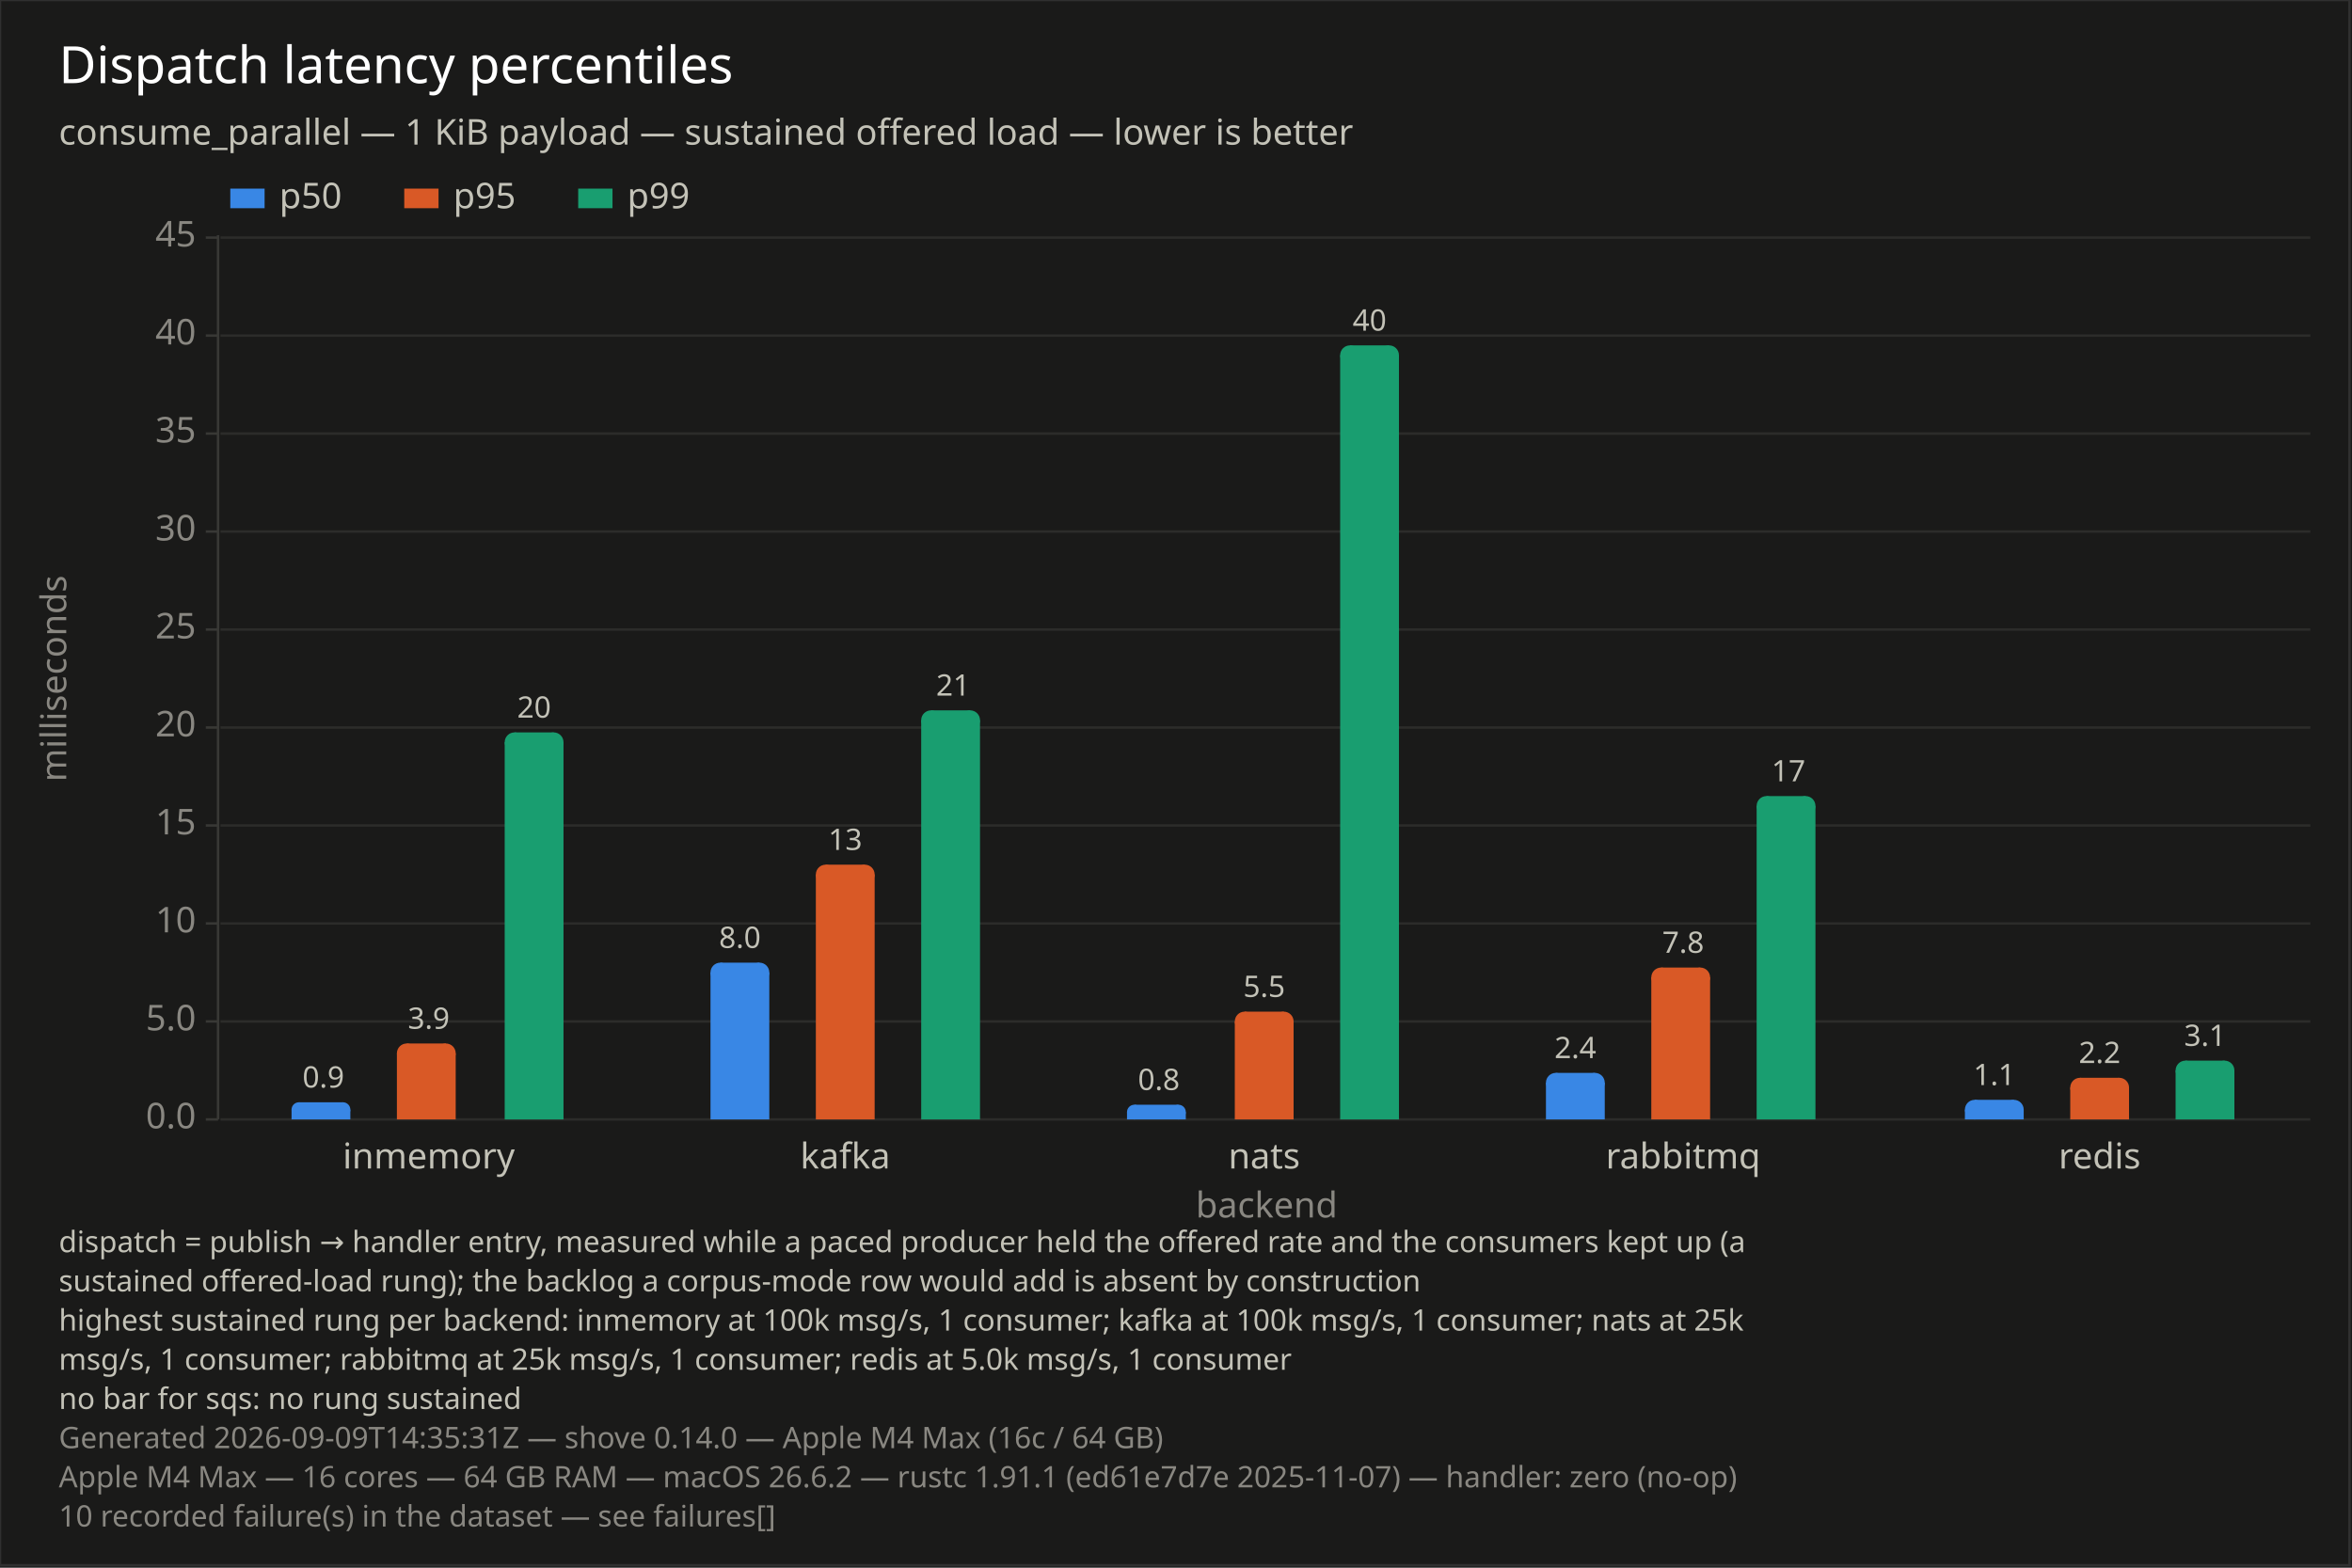
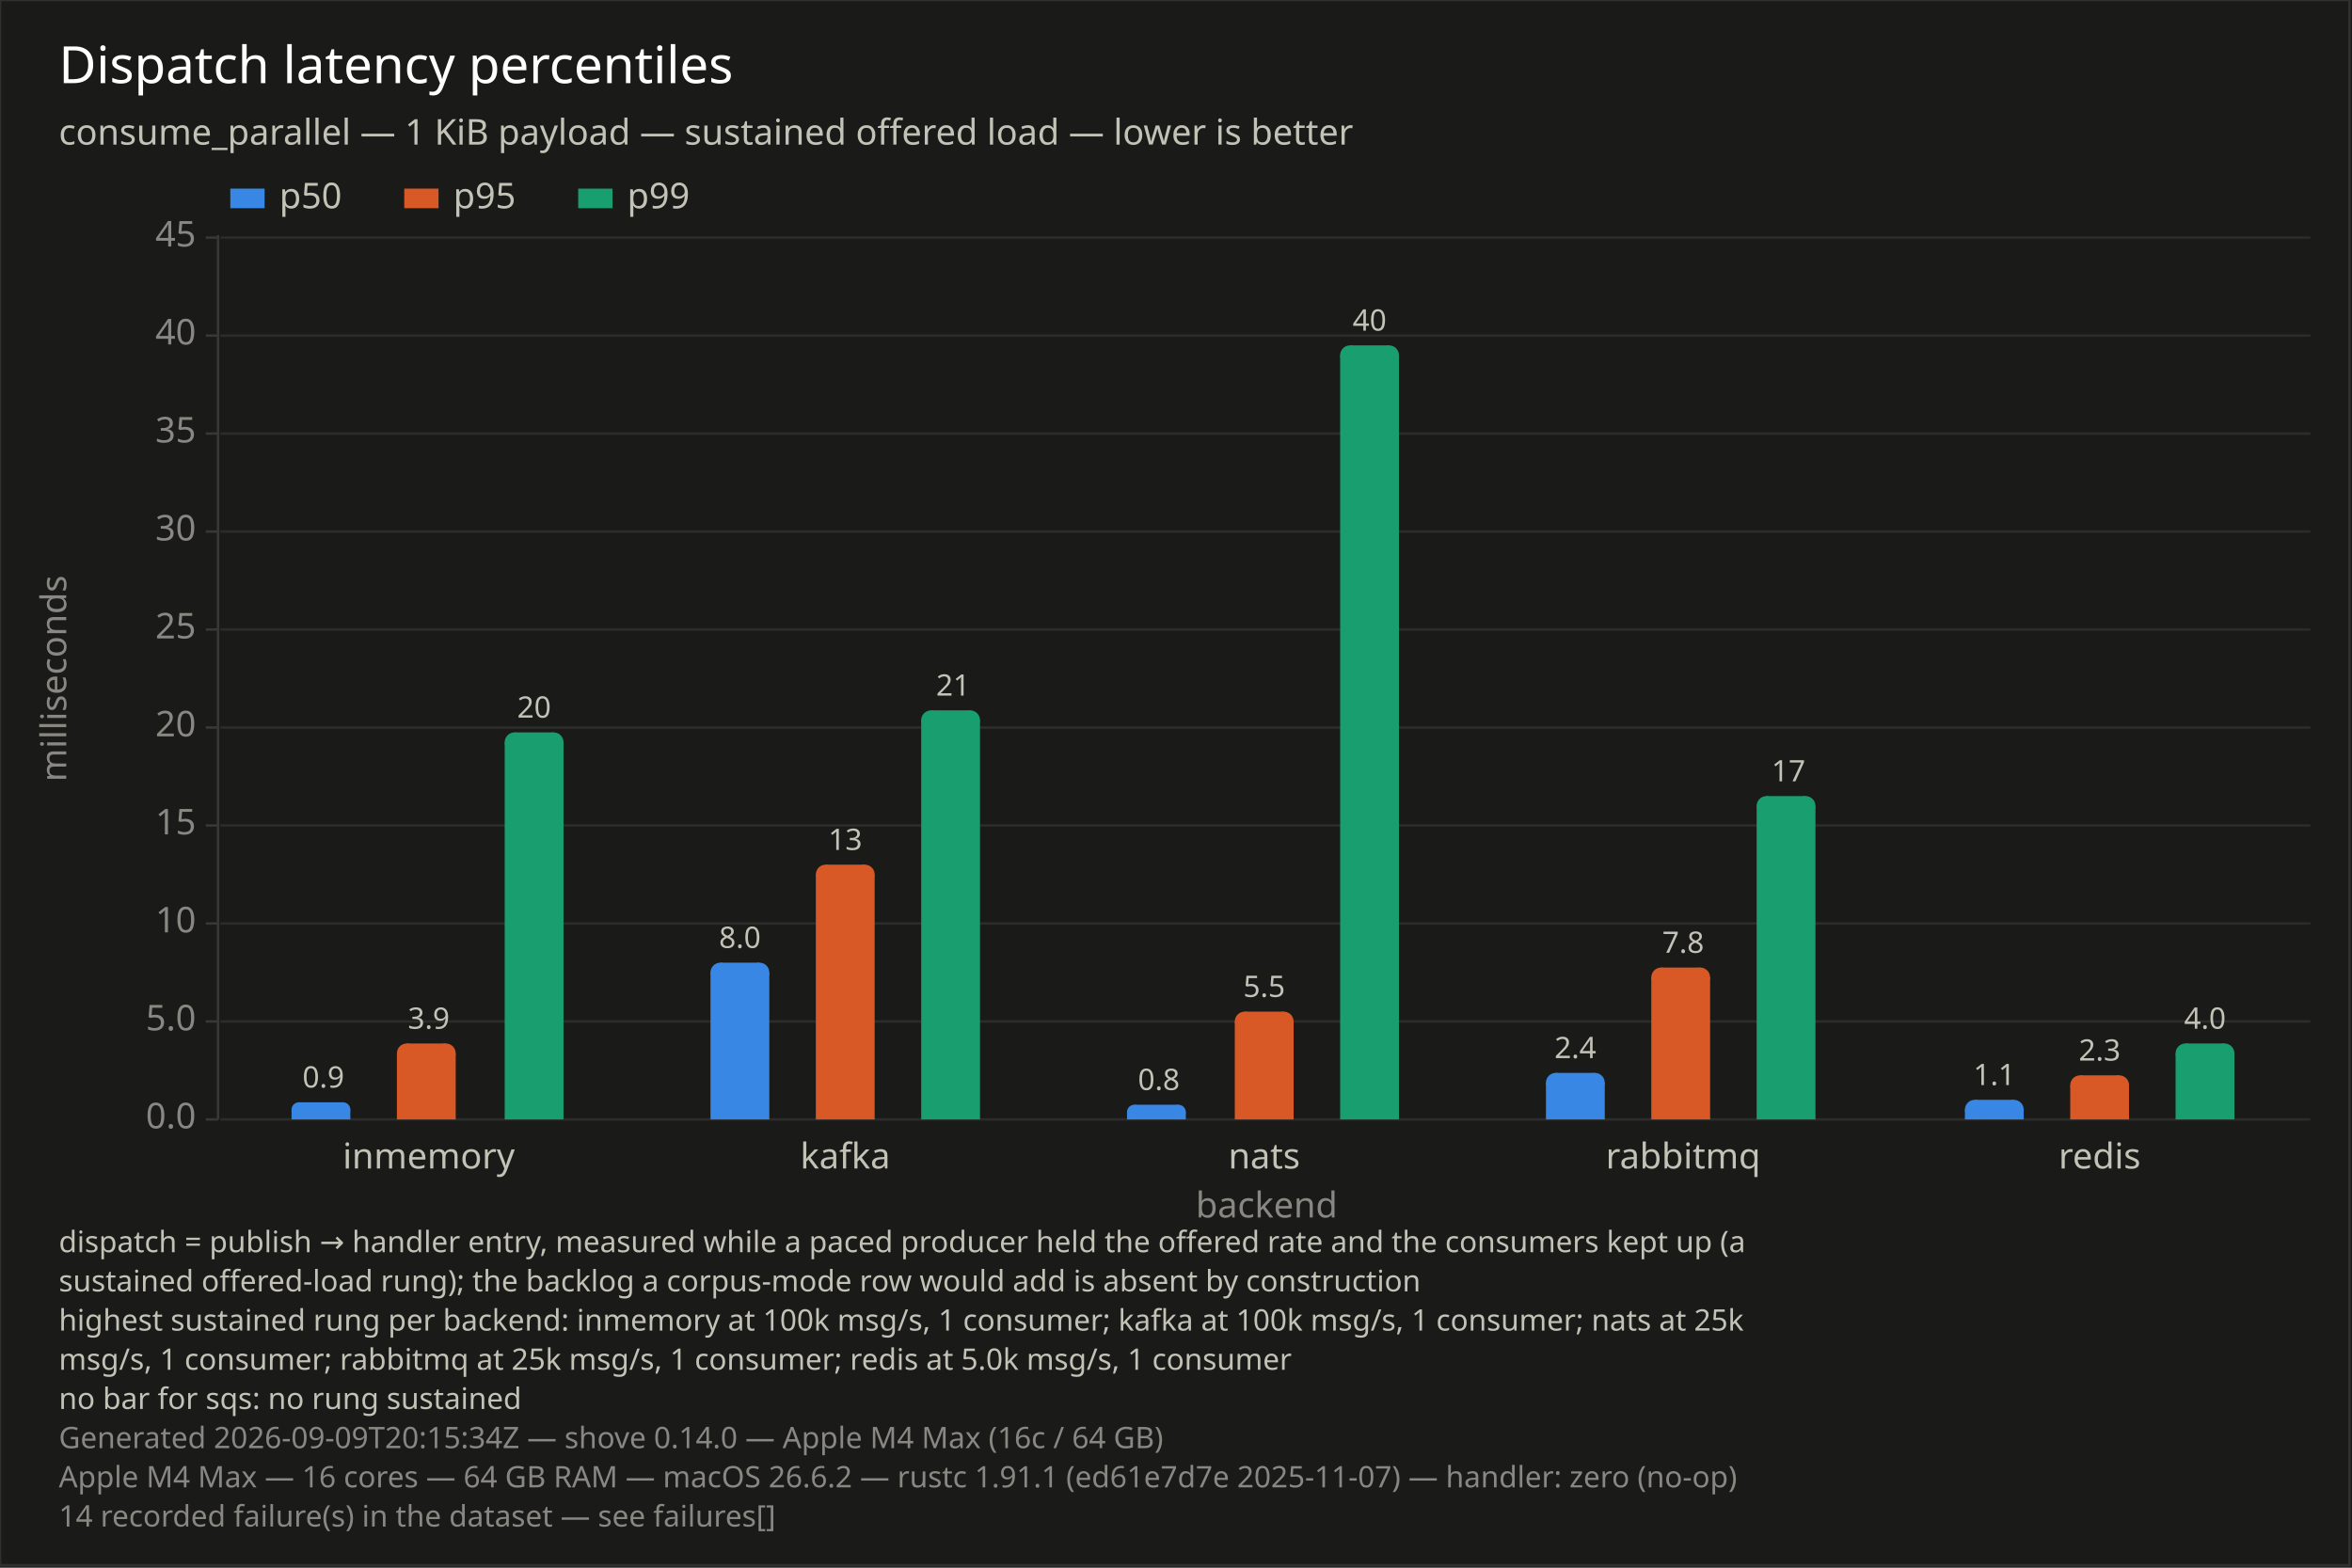
<svg xmlns="http://www.w3.org/2000/svg" width="960" height="640" viewBox="0 0 960 640">
  <rect x="0" y="0" width="960" height="640" opacity="1" fill="#1A1A19" stroke="none" />
  <rect x="0" y="0" width="959" height="639" opacity="0.1" fill="none" stroke="#FFFFFF" />
  <text x="24" y="18" dy="0.76em" text-anchor="start" font-family="sans-serif" font-size="20.968" opacity="1" fill="#FFFFFF">
Dispatch latency percentiles
</text>
  <text x="24" y="48" dy="0.76em" text-anchor="start" font-family="sans-serif" font-size="14.516" opacity="1" fill="#C3C2B7">
consume_parallel — 1 KiB payload — sustained offered load — lower is better
</text>
  <text x="24" y="502" dy="0.76em" text-anchor="start" font-family="sans-serif" font-size="12.097" opacity="1" fill="#C3C2B7">
dispatch = publish → handler entry, measured while a paced producer held the offered rate and the consumers kept up (a
</text>
  <text x="24" y="518" dy="0.76em" text-anchor="start" font-family="sans-serif" font-size="12.097" opacity="1" fill="#C3C2B7">
sustained offered-load rung); the backlog a corpus-mode row would add is absent by construction
</text>
  <text x="24" y="534" dy="0.76em" text-anchor="start" font-family="sans-serif" font-size="12.097" opacity="1" fill="#C3C2B7">
highest sustained rung per backend: inmemory at 100k msg/s, 1 consumer; kafka at 100k msg/s, 1 consumer; nats at 25k
</text>
  <text x="24" y="550" dy="0.76em" text-anchor="start" font-family="sans-serif" font-size="12.097" opacity="1" fill="#C3C2B7">
msg/s, 1 consumer; rabbitmq at 25k msg/s, 1 consumer; redis at 5.0k msg/s, 1 consumer
</text>
  <text x="24" y="566" dy="0.76em" text-anchor="start" font-family="sans-serif" font-size="12.097" opacity="1" fill="#C3C2B7">
no bar for sqs: no rung sustained
</text>
  <text x="24" y="582" dy="0.76em" text-anchor="start" font-family="sans-serif" font-size="12.097" opacity="1" fill="#898781">
- Generated 2026-09-09T14:35:31Z — shove 0.14.0 — Apple M4 Max (16c / 64 GB)
+ Generated 2026-09-09T20:15:34Z — shove 0.14.0 — Apple M4 Max (16c / 64 GB)
</text>
  <text x="24" y="598" dy="0.76em" text-anchor="start" font-family="sans-serif" font-size="12.097" opacity="1" fill="#898781">
Apple M4 Max — 16 cores — 64 GB RAM — macOS 26.6.2 — rustc 1.91.1 (ed61e7d7e 2025-11-07) — handler: zero (no-op)
</text>
  <text x="24" y="614" dy="0.76em" text-anchor="start" font-family="sans-serif" font-size="12.097" opacity="1" fill="#898781">
- 10 recorded failure(s) in the dataset — see failures[]
+ 14 recorded failure(s) in the dataset — see failures[]
</text>
  <text x="16" y="277" dy="0.76em" text-anchor="middle" font-family="sans-serif" font-size="14.516" opacity="1" fill="#898781" transform="rotate(270, 16, 277)">
milliseconds
</text>
  <line opacity="1" stroke="#2C2C2A" stroke-width="1" x1="90" y1="457" x2="943" y2="457" />
  <line opacity="1" stroke="#2C2C2A" stroke-width="1" x1="90" y1="417" x2="943" y2="417" />
  <line opacity="1" stroke="#2C2C2A" stroke-width="1" x1="90" y1="377" x2="943" y2="377" />
  <line opacity="1" stroke="#2C2C2A" stroke-width="1" x1="90" y1="337" x2="943" y2="337" />
  <line opacity="1" stroke="#2C2C2A" stroke-width="1" x1="90" y1="297" x2="943" y2="297" />
  <line opacity="1" stroke="#2C2C2A" stroke-width="1" x1="90" y1="257" x2="943" y2="257" />
  <line opacity="1" stroke="#2C2C2A" stroke-width="1" x1="90" y1="217" x2="943" y2="217" />
  <line opacity="1" stroke="#2C2C2A" stroke-width="1" x1="90" y1="177" x2="943" y2="177" />
  <line opacity="1" stroke="#2C2C2A" stroke-width="1" x1="90" y1="137" x2="943" y2="137" />
  <line opacity="1" stroke="#2C2C2A" stroke-width="1" x1="90" y1="97" x2="943" y2="97" />
  <polyline fill="none" opacity="1" stroke="#383835" stroke-width="1" points="89,96 89,457 " />
  <text x="80" y="457" dy="0.5ex" text-anchor="end" font-family="sans-serif" font-size="14.516" opacity="1" fill="#898781">
0.0
</text>
  <polyline fill="none" opacity="1" stroke="#383835" stroke-width="1" points="84,457 89,457 " />
  <text x="80" y="417" dy="0.5ex" text-anchor="end" font-family="sans-serif" font-size="14.516" opacity="1" fill="#898781">
5.0
</text>
  <polyline fill="none" opacity="1" stroke="#383835" stroke-width="1" points="84,417 89,417 " />
  <text x="80" y="377" dy="0.5ex" text-anchor="end" font-family="sans-serif" font-size="14.516" opacity="1" fill="#898781">
10
</text>
  <polyline fill="none" opacity="1" stroke="#383835" stroke-width="1" points="84,377 89,377 " />
  <text x="80" y="337" dy="0.5ex" text-anchor="end" font-family="sans-serif" font-size="14.516" opacity="1" fill="#898781">
15
</text>
  <polyline fill="none" opacity="1" stroke="#383835" stroke-width="1" points="84,337 89,337 " />
  <text x="80" y="297" dy="0.5ex" text-anchor="end" font-family="sans-serif" font-size="14.516" opacity="1" fill="#898781">
20
</text>
  <polyline fill="none" opacity="1" stroke="#383835" stroke-width="1" points="84,297 89,297 " />
  <text x="80" y="257" dy="0.5ex" text-anchor="end" font-family="sans-serif" font-size="14.516" opacity="1" fill="#898781">
25
</text>
  <polyline fill="none" opacity="1" stroke="#383835" stroke-width="1" points="84,257 89,257 " />
  <text x="80" y="217" dy="0.5ex" text-anchor="end" font-family="sans-serif" font-size="14.516" opacity="1" fill="#898781">
30
</text>
  <polyline fill="none" opacity="1" stroke="#383835" stroke-width="1" points="84,217 89,217 " />
  <text x="80" y="177" dy="0.5ex" text-anchor="end" font-family="sans-serif" font-size="14.516" opacity="1" fill="#898781">
35
</text>
  <polyline fill="none" opacity="1" stroke="#383835" stroke-width="1" points="84,177 89,177 " />
  <text x="80" y="137" dy="0.5ex" text-anchor="end" font-family="sans-serif" font-size="14.516" opacity="1" fill="#898781">
40
</text>
  <polyline fill="none" opacity="1" stroke="#383835" stroke-width="1" points="84,137 89,137 " />
  <text x="80" y="97" dy="0.5ex" text-anchor="end" font-family="sans-serif" font-size="14.516" opacity="1" fill="#898781">
45
</text>
  <polyline fill="none" opacity="1" stroke="#383835" stroke-width="1" points="84,97 89,97 " />
  <rect x="119" y="453" width="24" height="4" opacity="1" fill="#3987E5" stroke="none" />
  <rect x="122" y="450" width="18" height="4" opacity="1" fill="#3987E5" stroke="none" />
  <circle cx="122" cy="453" r="3" opacity="1" fill="#3987E5" stroke="none" stroke-width="0" />
  <circle cx="140" cy="453" r="3" opacity="1" fill="#3987E5" stroke="none" stroke-width="0" />
  <text x="132" y="447" dy="-0.5ex" text-anchor="middle" font-family="sans-serif" font-size="12.097" opacity="1" fill="#C3C2B7">
0.9
</text>
  <rect x="162" y="430" width="24" height="27" opacity="1" fill="#D95926" stroke="none" />
  <rect x="166" y="426" width="16" height="5" opacity="1" fill="#D95926" stroke="none" />
  <circle cx="166" cy="430" r="4" opacity="1" fill="#D95926" stroke="none" stroke-width="0" />
  <circle cx="182" cy="430" r="4" opacity="1" fill="#D95926" stroke="none" stroke-width="0" />
  <text x="175" y="423" dy="-0.5ex" text-anchor="middle" font-family="sans-serif" font-size="12.097" opacity="1" fill="#C3C2B7">
3.9
</text>
  <rect x="206" y="303" width="24" height="154" opacity="1" fill="#199E70" stroke="none" />
  <rect x="210" y="299" width="16" height="5" opacity="1" fill="#199E70" stroke="none" />
  <circle cx="210" cy="303" r="4" opacity="1" fill="#199E70" stroke="none" stroke-width="0" />
  <circle cx="226" cy="303" r="4" opacity="1" fill="#199E70" stroke="none" stroke-width="0" />
  <text x="218" y="296" dy="-0.5ex" text-anchor="middle" font-family="sans-serif" font-size="12.097" opacity="1" fill="#C3C2B7">
20
</text>
  <rect x="290" y="397" width="24" height="60" opacity="1" fill="#3987E5" stroke="none" />
  <rect x="294" y="393" width="16" height="5" opacity="1" fill="#3987E5" stroke="none" />
  <circle cx="294" cy="397" r="4" opacity="1" fill="#3987E5" stroke="none" stroke-width="0" />
  <circle cx="310" cy="397" r="4" opacity="1" fill="#3987E5" stroke="none" stroke-width="0" />
  <text x="302" y="390" dy="-0.5ex" text-anchor="middle" font-family="sans-serif" font-size="12.097" opacity="1" fill="#C3C2B7">
8.0
</text>
  <rect x="333" y="357" width="24" height="100" opacity="1" fill="#D95926" stroke="none" />
  <rect x="337" y="353" width="16" height="5" opacity="1" fill="#D95926" stroke="none" />
  <circle cx="337" cy="357" r="4" opacity="1" fill="#D95926" stroke="none" stroke-width="0" />
  <circle cx="353" cy="357" r="4" opacity="1" fill="#D95926" stroke="none" stroke-width="0" />
  <text x="345" y="350" dy="-0.5ex" text-anchor="middle" font-family="sans-serif" font-size="12.097" opacity="1" fill="#C3C2B7">
13
</text>
  <rect x="376" y="294" width="24" height="163" opacity="1" fill="#199E70" stroke="none" />
  <rect x="380" y="290" width="16" height="5" opacity="1" fill="#199E70" stroke="none" />
  <circle cx="380" cy="294" r="4" opacity="1" fill="#199E70" stroke="none" stroke-width="0" />
  <circle cx="396" cy="294" r="4" opacity="1" fill="#199E70" stroke="none" stroke-width="0" />
  <text x="389" y="287" dy="-0.5ex" text-anchor="middle" font-family="sans-serif" font-size="12.097" opacity="1" fill="#C3C2B7">
21
</text>
  <rect x="460" y="454" width="24" height="3" opacity="1" fill="#3987E5" stroke="none" />
  <rect x="463" y="451" width="18" height="4" opacity="1" fill="#3987E5" stroke="none" />
  <circle cx="463" cy="454" r="3" opacity="1" fill="#3987E5" stroke="none" stroke-width="0" />
  <circle cx="481" cy="454" r="3" opacity="1" fill="#3987E5" stroke="none" stroke-width="0" />
  <text x="473" y="448" dy="-0.5ex" text-anchor="middle" font-family="sans-serif" font-size="12.097" opacity="1" fill="#C3C2B7">
0.8
</text>
  <rect x="504" y="417" width="24" height="40" opacity="1" fill="#D95926" stroke="none" />
  <rect x="508" y="413" width="16" height="5" opacity="1" fill="#D95926" stroke="none" />
  <circle cx="508" cy="417" r="4" opacity="1" fill="#D95926" stroke="none" stroke-width="0" />
  <circle cx="524" cy="417" r="4" opacity="1" fill="#D95926" stroke="none" stroke-width="0" />
  <text x="516" y="410" dy="-0.5ex" text-anchor="middle" font-family="sans-serif" font-size="12.097" opacity="1" fill="#C3C2B7">
5.5
</text>
  <rect x="547" y="145" width="24" height="312" opacity="1" fill="#199E70" stroke="none" />
  <rect x="551" y="141" width="16" height="5" opacity="1" fill="#199E70" stroke="none" />
  <circle cx="551" cy="145" r="4" opacity="1" fill="#199E70" stroke="none" stroke-width="0" />
  <circle cx="567" cy="145" r="4" opacity="1" fill="#199E70" stroke="none" stroke-width="0" />
  <text x="559" y="138" dy="-0.5ex" text-anchor="middle" font-family="sans-serif" font-size="12.097" opacity="1" fill="#C3C2B7">
40
</text>
  <rect x="631" y="442" width="24" height="15" opacity="1" fill="#3987E5" stroke="none" />
  <rect x="635" y="438" width="16" height="5" opacity="1" fill="#3987E5" stroke="none" />
  <circle cx="635" cy="442" r="4" opacity="1" fill="#3987E5" stroke="none" stroke-width="0" />
  <circle cx="651" cy="442" r="4" opacity="1" fill="#3987E5" stroke="none" stroke-width="0" />
  <text x="643" y="435" dy="-0.5ex" text-anchor="middle" font-family="sans-serif" font-size="12.097" opacity="1" fill="#C3C2B7">
2.4
</text>
  <rect x="674" y="399" width="24" height="58" opacity="1" fill="#D95926" stroke="none" />
  <rect x="678" y="395" width="16" height="5" opacity="1" fill="#D95926" stroke="none" />
  <circle cx="678" cy="399" r="4" opacity="1" fill="#D95926" stroke="none" stroke-width="0" />
  <circle cx="694" cy="399" r="4" opacity="1" fill="#D95926" stroke="none" stroke-width="0" />
  <text x="687" y="392" dy="-0.5ex" text-anchor="middle" font-family="sans-serif" font-size="12.097" opacity="1" fill="#C3C2B7">
7.8
</text>
  <rect x="717" y="329" width="24" height="128" opacity="1" fill="#199E70" stroke="none" />
  <rect x="721" y="325" width="16" height="5" opacity="1" fill="#199E70" stroke="none" />
  <circle cx="721" cy="329" r="4" opacity="1" fill="#199E70" stroke="none" stroke-width="0" />
  <circle cx="737" cy="329" r="4" opacity="1" fill="#199E70" stroke="none" stroke-width="0" />
  <text x="730" y="322" dy="-0.5ex" text-anchor="middle" font-family="sans-serif" font-size="12.097" opacity="1" fill="#C3C2B7">
17
</text>
  <rect x="802" y="453" width="24" height="4" opacity="1" fill="#3987E5" stroke="none" />
  <rect x="806" y="449" width="16" height="5" opacity="1" fill="#3987E5" stroke="none" />
  <circle cx="806" cy="453" r="4" opacity="1" fill="#3987E5" stroke="none" stroke-width="0" />
  <circle cx="822" cy="453" r="4" opacity="1" fill="#3987E5" stroke="none" stroke-width="0" />
  <text x="814" y="446" dy="-0.5ex" text-anchor="middle" font-family="sans-serif" font-size="12.097" opacity="1" fill="#C3C2B7">
1.1
</text>
-   <rect x="845" y="444" width="24" height="13" opacity="1" fill="#D95926" stroke="none" />
-   <rect x="849" y="440" width="16" height="5" opacity="1" fill="#D95926" stroke="none" />
-   <circle cx="849" cy="444" r="4" opacity="1" fill="#D95926" stroke="none" stroke-width="0" />
-   <circle cx="865" cy="444" r="4" opacity="1" fill="#D95926" stroke="none" stroke-width="0" />
-   <text x="857" y="437" dy="-0.5ex" text-anchor="middle" font-family="sans-serif" font-size="12.097" opacity="1" fill="#C3C2B7">
- 2.2
- </text>
-   <rect x="888" y="437" width="24" height="20" opacity="1" fill="#199E70" stroke="none" />
-   <rect x="892" y="433" width="16" height="5" opacity="1" fill="#199E70" stroke="none" />
-   <circle cx="892" cy="437" r="4" opacity="1" fill="#199E70" stroke="none" stroke-width="0" />
-   <circle cx="908" cy="437" r="4" opacity="1" fill="#199E70" stroke="none" stroke-width="0" />
-   <text x="900" y="430" dy="-0.5ex" text-anchor="middle" font-family="sans-serif" font-size="12.097" opacity="1" fill="#C3C2B7">
- 3.1
+   <rect x="845" y="443" width="24" height="14" opacity="1" fill="#D95926" stroke="none" />
+   <rect x="849" y="439" width="16" height="5" opacity="1" fill="#D95926" stroke="none" />
+   <circle cx="849" cy="443" r="4" opacity="1" fill="#D95926" stroke="none" stroke-width="0" />
+   <circle cx="865" cy="443" r="4" opacity="1" fill="#D95926" stroke="none" stroke-width="0" />
+   <text x="857" y="436" dy="-0.5ex" text-anchor="middle" font-family="sans-serif" font-size="12.097" opacity="1" fill="#C3C2B7">
+ 2.3
+ </text>
+   <rect x="888" y="430" width="24" height="27" opacity="1" fill="#199E70" stroke="none" />
+   <rect x="892" y="426" width="16" height="5" opacity="1" fill="#199E70" stroke="none" />
+   <circle cx="892" cy="430" r="4" opacity="1" fill="#199E70" stroke="none" stroke-width="0" />
+   <circle cx="908" cy="430" r="4" opacity="1" fill="#199E70" stroke="none" stroke-width="0" />
+   <text x="900" y="423" dy="-0.5ex" text-anchor="middle" font-family="sans-serif" font-size="12.097" opacity="1" fill="#C3C2B7">
+ 4.0
</text>
  <text x="175" y="466" dy="0.76em" text-anchor="middle" font-family="sans-serif" font-size="14.516" opacity="1" fill="#C3C2B7">
inmemory
</text>
  <text x="345" y="466" dy="0.76em" text-anchor="middle" font-family="sans-serif" font-size="14.516" opacity="1" fill="#C3C2B7">
kafka
</text>
  <text x="516" y="466" dy="0.76em" text-anchor="middle" font-family="sans-serif" font-size="14.516" opacity="1" fill="#C3C2B7">
nats
</text>
  <text x="687" y="466" dy="0.76em" text-anchor="middle" font-family="sans-serif" font-size="14.516" opacity="1" fill="#C3C2B7">
rabbitmq
</text>
  <text x="857" y="466" dy="0.76em" text-anchor="middle" font-family="sans-serif" font-size="14.516" opacity="1" fill="#C3C2B7">
redis
</text>
  <text x="517" y="486" dy="0.76em" text-anchor="middle" font-family="sans-serif" font-size="14.516" opacity="1" fill="#898781">
backend
</text>
  <rect x="94" y="77" width="14" height="8" opacity="1" fill="#3987E5" stroke="none" />
  <text x="114" y="74" dy="0.76em" text-anchor="start" font-family="sans-serif" font-size="14.516" opacity="1" fill="#C3C2B7">
p50
</text>
  <rect x="165" y="77" width="14" height="8" opacity="1" fill="#D95926" stroke="none" />
  <text x="185" y="74" dy="0.76em" text-anchor="start" font-family="sans-serif" font-size="14.516" opacity="1" fill="#C3C2B7">
p95
</text>
  <rect x="236" y="77" width="14" height="8" opacity="1" fill="#199E70" stroke="none" />
  <text x="256" y="74" dy="0.76em" text-anchor="start" font-family="sans-serif" font-size="14.516" opacity="1" fill="#C3C2B7">
p99
</text>
</svg>
